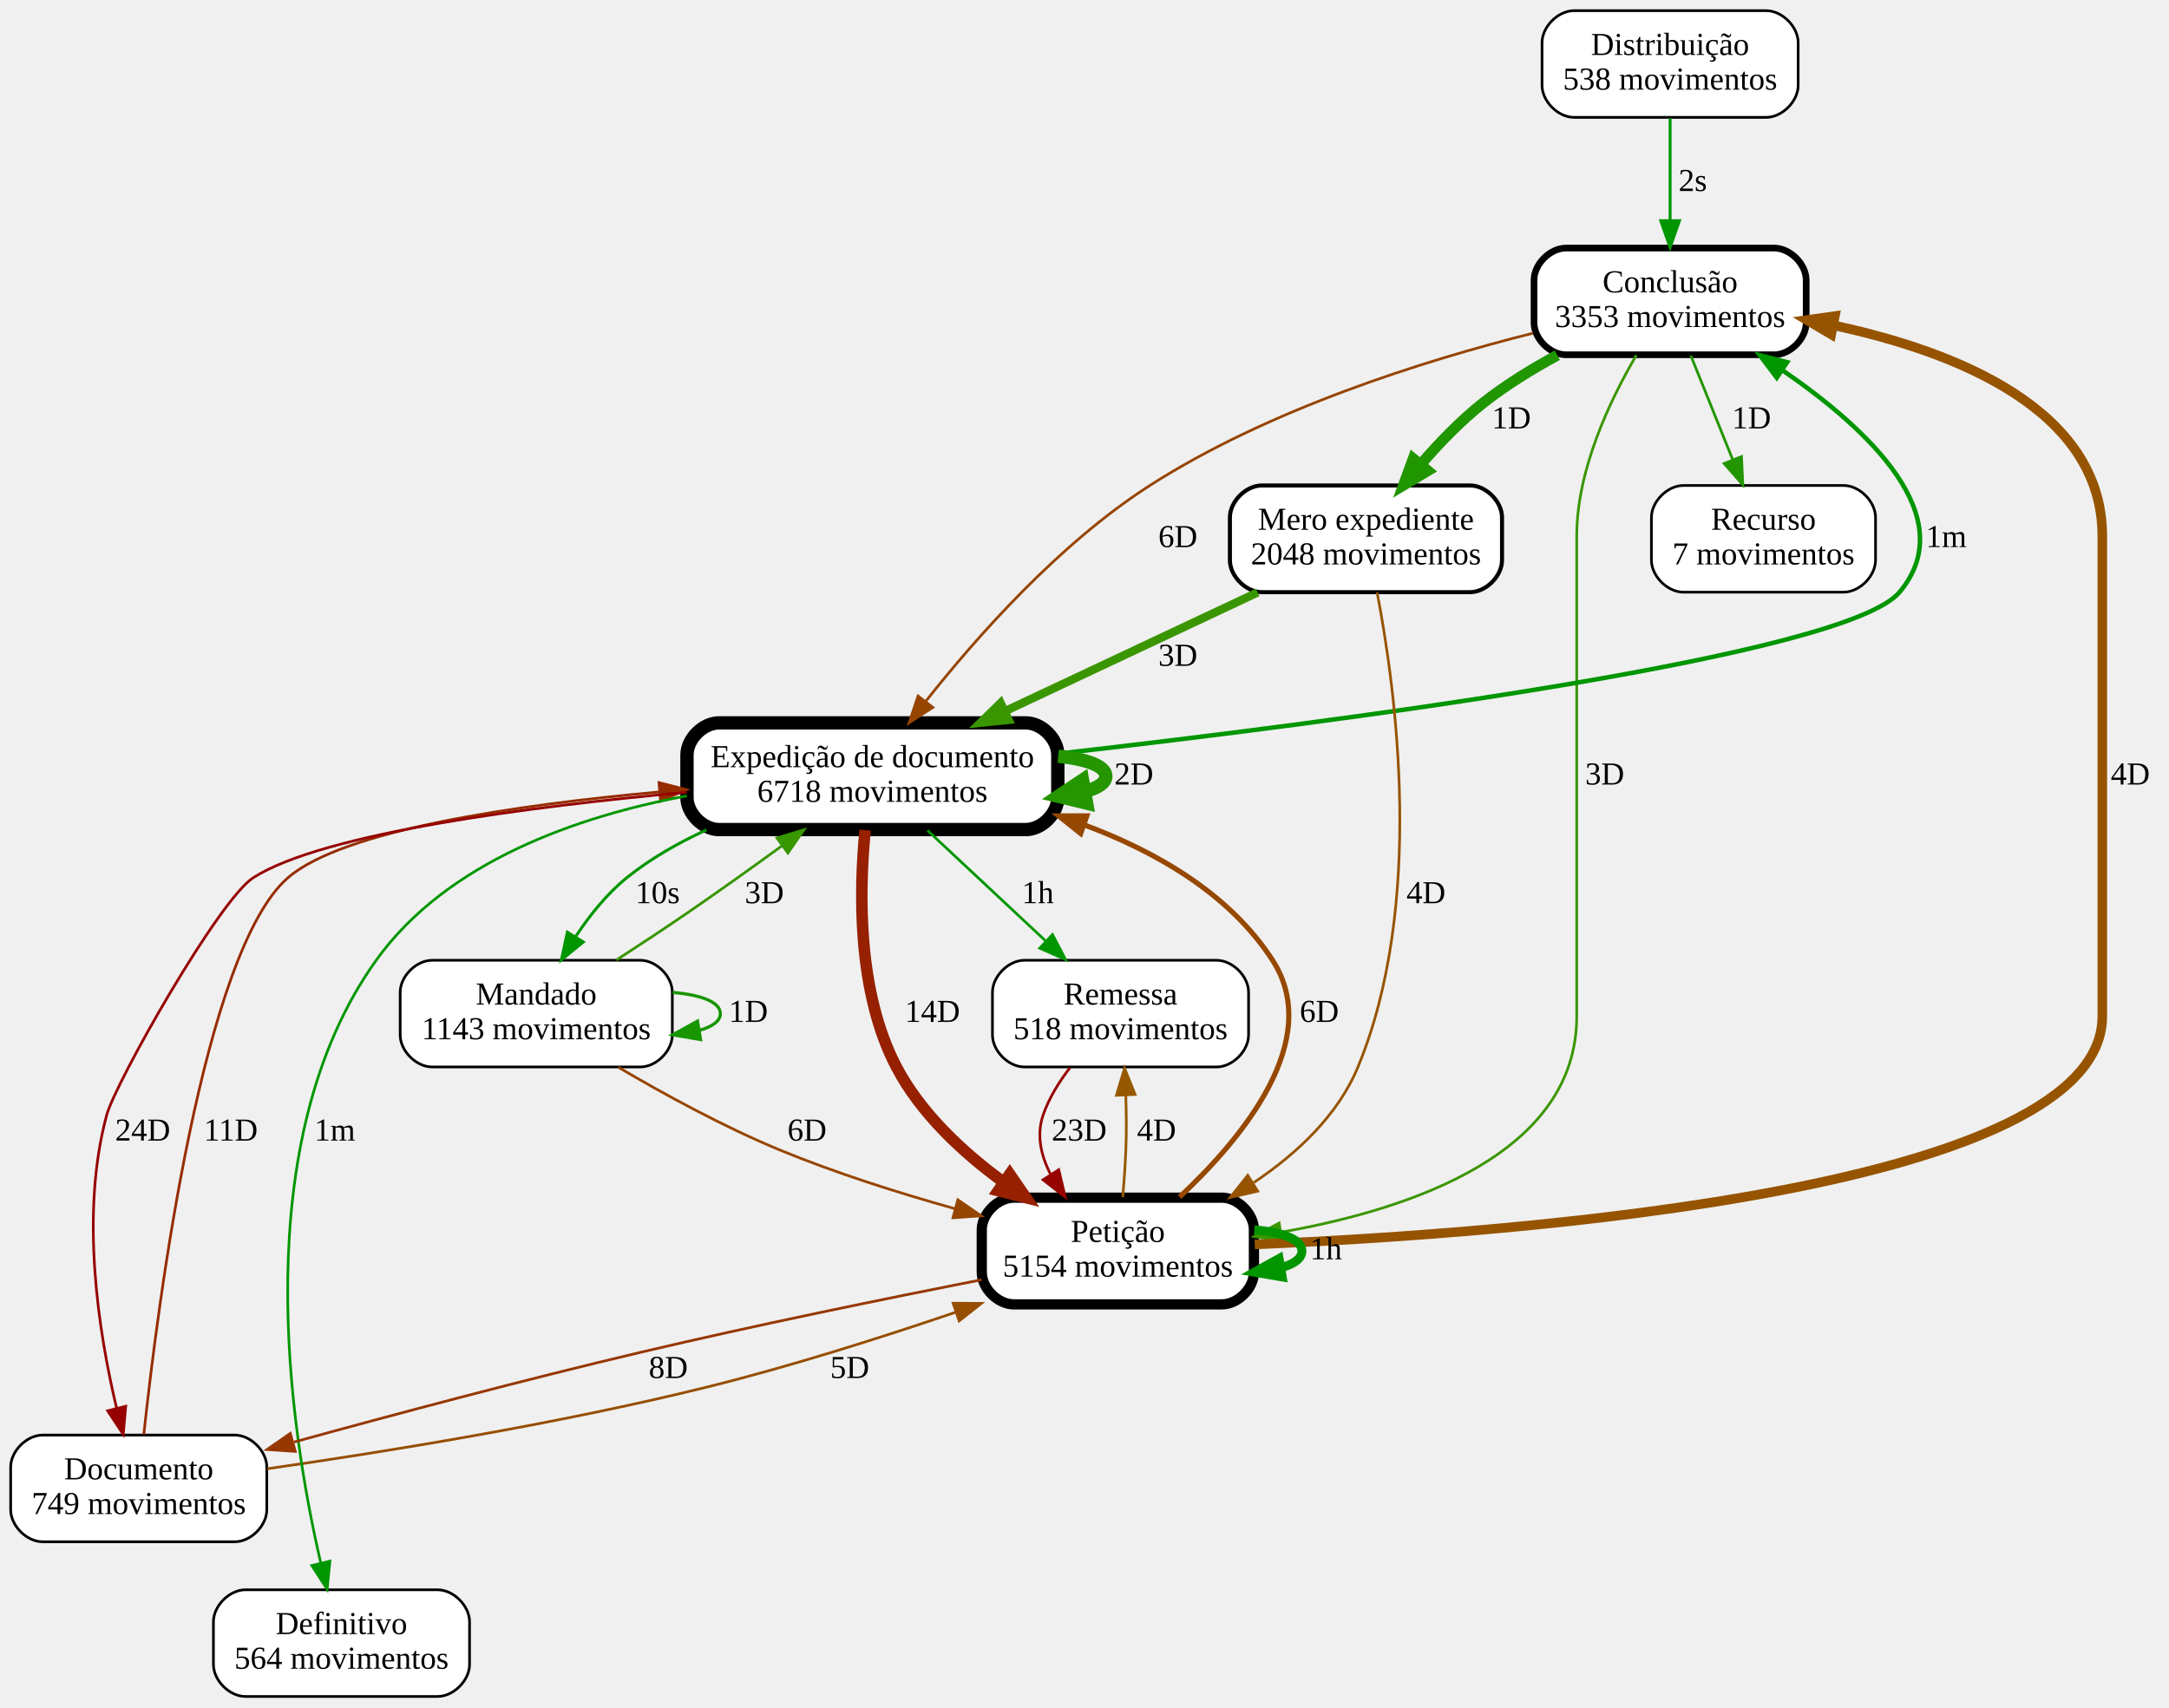
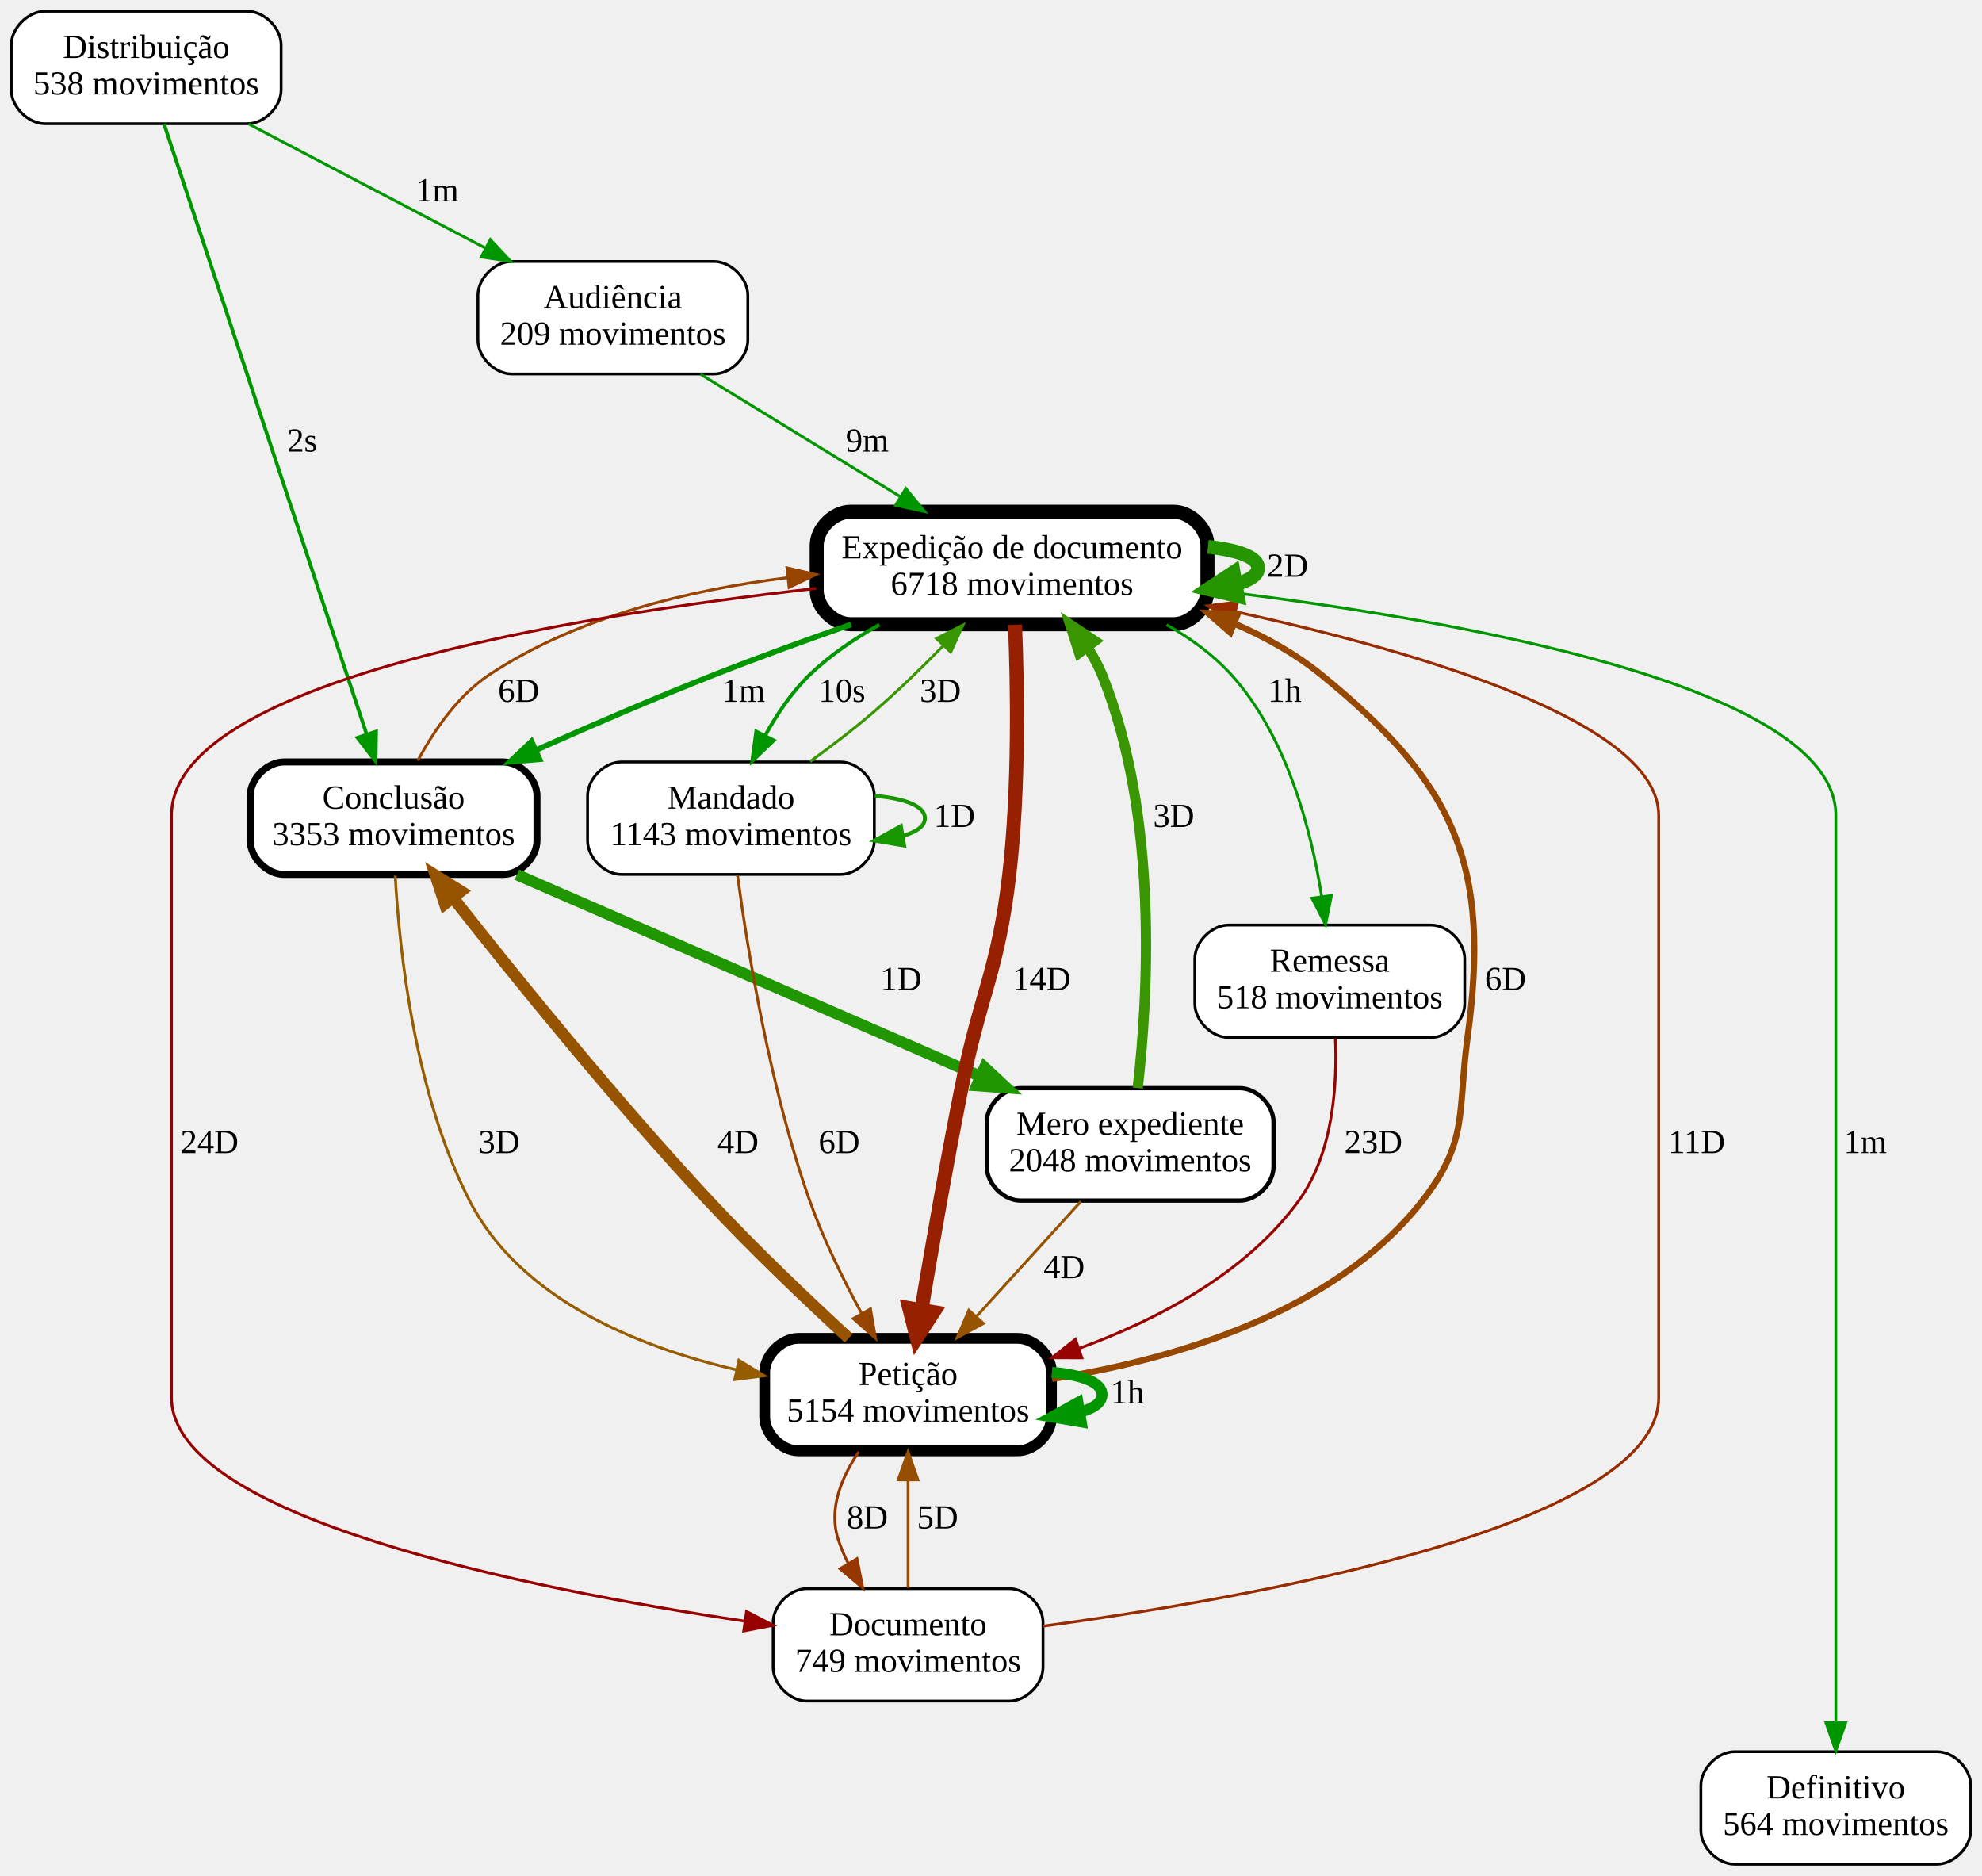
- <svg xmlns="http://www.w3.org/2000/svg" xmlns:xlink="http://www.w3.org/1999/xlink" width="813pt" height="640pt" viewBox="0.00 0.00 813.00 640.00">
-   <g id="graph0" class="graph" transform="scale(1 1) rotate(0) translate(4 636)">
+ <svg xmlns="http://www.w3.org/2000/svg" xmlns:xlink="http://www.w3.org/1999/xlink" width="705pt" height="667pt" viewBox="0.00 0.00 705.00 667.00">
+   <g id="graph0" class="graph" transform="scale(1 1) rotate(0) translate(4 663)">
    <g id="node1" class="node">
      <g id="a_node1">
        <a xlink:title="Distribuição">
-           <path fill="white" stroke="black" d="M658,-632C658,-632 586,-632 586,-632 580,-632 574,-626 574,-620 574,-620 574,-604 574,-604 574,-598 580,-592 586,-592 586,-592 658,-592 658,-592 664,-592 670,-598 670,-604 670,-604 670,-620 670,-620 670,-626 664,-632 658,-632" />
-           <text text-anchor="middle" x="622" y="-615.4" font-family="Times New Roman,serif" font-size="12.00"> Distribuição  </text>
-           <text text-anchor="middle" x="622" y="-602.4" font-family="Times New Roman,serif" font-size="12.00"> 538 movimentos </text>
+           <path fill="white" stroke="black" d="M84,-659C84,-659 12,-659 12,-659 6,-659 0,-653 0,-647 0,-647 0,-631 0,-631 0,-625 6,-619 12,-619 12,-619 84,-619 84,-619 90,-619 96,-625 96,-631 96,-631 96,-647 96,-647 96,-653 90,-659 84,-659" />
+           <text text-anchor="middle" x="48" y="-642.4" font-family="Times New Roman,serif" font-size="12.00"> Distribuição  </text>
+           <text text-anchor="middle" x="48" y="-629.4" font-family="Times New Roman,serif" font-size="12.00"> 538 movimentos </text>
        </a>
      </g>
    </g>
    <g id="node3" class="node">
      <g id="a_node3">
-         <a xlink:title="Conclusão">
-           <path fill="#ffffff" stroke="black" stroke-width="2.5" d="M661,-543C661,-543 583,-543 583,-543 577,-543 571,-537 571,-531 571,-531 571,-515 571,-515 571,-509 577,-503 583,-503 583,-503 661,-503 661,-503 667,-503 673,-509 673,-515 673,-515 673,-531 673,-531 673,-537 667,-543 661,-543" />
-           <text text-anchor="middle" x="622" y="-526.4" font-family="Times New Roman,serif" font-size="12.00"> Conclusão  </text>
-           <text text-anchor="middle" x="622" y="-513.4" font-family="Times New Roman,serif" font-size="12.00"> 3353 movimentos </text>
+         <a xlink:title="Audiência">
+           <path fill="#ffffff" stroke="black" d="M250,-570C250,-570 178,-570 178,-570 172,-570 166,-564 166,-558 166,-558 166,-542 166,-542 166,-536 172,-530 178,-530 178,-530 250,-530 250,-530 256,-530 262,-536 262,-542 262,-542 262,-558 262,-558 262,-564 256,-570 250,-570" />
+           <text text-anchor="middle" x="214" y="-553.4" font-family="Times New Roman,serif" font-size="12.00"> Audiência  </text>
+           <text text-anchor="middle" x="214" y="-540.4" font-family="Times New Roman,serif" font-size="12.00"> 209 movimentos </text>
        </a>
      </g>
    </g>
    <g id="edge5" class="edge">
      <g id="a_edge5">
+         <a xlink:title="Distribuição -&gt; Audiência">
+           <path fill="none" stroke="#009600" d="M84.43,-618.91C109.19,-605.93 142.12,-588.67 168.59,-574.8" />
+           <polygon fill="#009600" stroke="#009600" points="170.42,-577.79 177.66,-570.05 167.17,-571.59 170.42,-577.79" />
+         </a>
+       </g>
+       <g id="a_edge5-label">
+         <a xlink:title="Distribuição -&gt; Audiência">
+           <text text-anchor="middle" x="151.5" y="-591.4" font-family="Times New Roman,serif" font-size="12.00"> 1m </text>
+         </a>
+       </g>
+     </g>
+     <g id="node4" class="node">
+       <g id="a_node4">
+         <a xlink:title="Conclusão">
+           <path fill="#ffffff" stroke="black" stroke-width="2.5" d="M175,-392C175,-392 97,-392 97,-392 91,-392 85,-386 85,-380 85,-380 85,-364 85,-364 85,-358 91,-352 97,-352 97,-352 175,-352 175,-352 181,-352 187,-358 187,-364 187,-364 187,-380 187,-380 187,-386 181,-392 175,-392" />
+           <text text-anchor="middle" x="136" y="-375.4" font-family="Times New Roman,serif" font-size="12.00"> Conclusão  </text>
+           <text text-anchor="middle" x="136" y="-362.4" font-family="Times New Roman,serif" font-size="12.00"> 3353 movimentos </text>
+         </a>
+       </g>
+     </g>
+     <g id="edge6" class="edge">
+       <g id="a_edge6">
        <a xlink:title="Distribuição -&gt; Conclusão">
-           <path fill="none" stroke="#009600" stroke-width="1.1" d="M622,-591.69C622,-580.43 622,-565.99 622,-553.35" />
-           <polygon fill="#009600" stroke="#009600" stroke-width="1.1" points="625.5,-553.25 622,-543.25 618.5,-553.25 625.5,-553.25" />
-         </a>
-       </g>
-       <g id="a_edge5-label">
+           <path fill="none" stroke="#009600" stroke-width="1.28" d="M54.33,-618.94C69.55,-573.12 108.26,-456.54 126.38,-401.98" />
+           <polygon fill="#009600" stroke="#009600" stroke-width="1.28" points="129.78,-402.84 129.61,-392.24 123.14,-400.63 129.78,-402.84" />
+         </a>
+       </g>
+       <g id="a_edge6-label">
        <a xlink:title="Distribuição -&gt; Conclusão">
-           <text text-anchor="middle" x="630.5" y="-564.4" font-family="Times New Roman,serif" font-size="12.00"> 2s </text>
+           <text text-anchor="middle" x="103.5" y="-502.4" font-family="Times New Roman,serif" font-size="12.00"> 2s </text>
        </a>
      </g>
    </g>
    <g id="node2" class="node">
      <g id="a_node2">
        <a xlink:title="Definitivo">
-           <path fill="white" stroke="black" d="M160,-40C160,-40 88,-40 88,-40 82,-40 76,-34 76,-28 76,-28 76,-12 76,-12 76,-6 82,0 88,0 88,0 160,0 160,0 166,0 172,-6 172,-12 172,-12 172,-28 172,-28 172,-34 166,-40 160,-40" />
-           <text text-anchor="middle" x="124" y="-23.4" font-family="Times New Roman,serif" font-size="12.00"> Definitivo  </text>
-           <text text-anchor="middle" x="124" y="-10.4" font-family="Times New Roman,serif" font-size="12.00"> 564 movimentos </text>
+           <path fill="white" stroke="black" d="M685,-40C685,-40 613,-40 613,-40 607,-40 601,-34 601,-28 601,-28 601,-12 601,-12 601,-6 607,0 613,0 613,0 685,0 685,0 691,0 697,-6 697,-12 697,-12 697,-28 697,-28 697,-34 691,-40 685,-40" />
+           <text text-anchor="middle" x="649" y="-23.4" font-family="Times New Roman,serif" font-size="12.00"> Definitivo  </text>
+           <text text-anchor="middle" x="649" y="-10.4" font-family="Times New Roman,serif" font-size="12.00"> 564 movimentos </text>
+         </a>
+       </g>
+     </g>
+     <g id="node6" class="node">
+       <g id="a_node6">
+         <a xlink:title="Expedição de documento">
+           <path fill="#ffffff" stroke="black" stroke-width="5" d="M413.5,-481C413.5,-481 298.5,-481 298.5,-481 292.5,-481 286.5,-475 286.5,-469 286.5,-469 286.5,-453 286.5,-453 286.5,-447 292.5,-441 298.5,-441 298.5,-441 413.5,-441 413.5,-441 419.5,-441 425.5,-447 425.5,-453 425.5,-453 425.5,-469 425.5,-469 425.5,-475 419.5,-481 413.5,-481" />
+           <text text-anchor="middle" x="356" y="-464.4" font-family="Times New Roman,serif" font-size="12.00"> Expedição de documento  </text>
+           <text text-anchor="middle" x="356" y="-451.4" font-family="Times New Roman,serif" font-size="12.00"> 6718 movimentos </text>
+         </a>
+       </g>
+     </g>
+     <g id="edge1" class="edge">
+       <g id="a_edge1">
+         <a xlink:title="Audiência -&gt; Expedição de documento">
+           <path fill="none" stroke="#009600" d="M245.16,-529.91C266.06,-517.1 293.78,-500.12 316.26,-486.35" />
+           <polygon fill="#009600" stroke="#009600" points="318.21,-489.26 324.91,-481.05 314.55,-483.29 318.21,-489.26" />
+         </a>
+       </g>
+       <g id="a_edge1-label">
+         <a xlink:title="Audiência -&gt; Expedição de documento">
+           <text text-anchor="middle" x="304.5" y="-502.4" font-family="Times New Roman,serif" font-size="12.00"> 9m </text>
+         </a>
+       </g>
+     </g>
+     <g id="edge2" class="edge">
+       <g id="a_edge2">
+         <a xlink:title="Conclusão -&gt; Expedição de documento">
+           <path fill="none" stroke="#964400" d="M144.6,-392.44C150.3,-403.08 158.8,-415.58 170,-423 201.1,-443.6 241.12,-453.21 276.05,-457.53" />
+           <polygon fill="#964400" stroke="#964400" points="275.91,-461.04 286.24,-458.66 276.68,-454.08 275.91,-461.04" />
+         </a>
+       </g>
+       <g id="a_edge2-label">
+         <a xlink:title="Conclusão -&gt; Expedição de documento">
+           <text text-anchor="middle" x="180.5" y="-413.4" font-family="Times New Roman,serif" font-size="12.00"> 6D </text>
+         </a>
+       </g>
+     </g>
+     <g id="node8" class="node">
+       <g id="a_node8">
+         <a xlink:title="Mero expediente">
+           <path fill="#ffffff" stroke="black" stroke-width="1.52" d="M437,-276C437,-276 359,-276 359,-276 353,-276 347,-270 347,-264 347,-264 347,-248 347,-248 347,-242 353,-236 359,-236 359,-236 437,-236 437,-236 443,-236 449,-242 449,-248 449,-248 449,-264 449,-264 449,-270 443,-276 437,-276" />
+           <text text-anchor="middle" x="398" y="-259.4" font-family="Times New Roman,serif" font-size="12.00"> Mero expediente  </text>
+           <text text-anchor="middle" x="398" y="-246.4" font-family="Times New Roman,serif" font-size="12.00"> 2048 movimentos </text>
+         </a>
+       </g>
+     </g>
+     <g id="edge3" class="edge">
+       <g id="a_edge3">
+         <a xlink:title="Conclusão -&gt; Mero expediente">
+           <path fill="none" stroke="#209600" stroke-width="4.02" d="M179.85,-351.92C225.19,-332.19 296.03,-301.37 344.6,-280.24" />
+           <polygon fill="#209600" stroke="#209600" stroke-width="4.02" points="346.24,-283.36 354,-276.14 343.43,-276.91 346.24,-283.36" />
+         </a>
+       </g>
+       <g id="a_edge3-label">
+         <a xlink:title="Conclusão -&gt; Mero expediente">
+           <text text-anchor="middle" x="316.5" y="-310.9" font-family="Times New Roman,serif" font-size="12.00"> 1D </text>
+         </a>
+       </g>
+     </g>
+     <g id="node9" class="node">
+       <g id="a_node9">
+         <a xlink:title="Petição">
+           <path fill="#ffffff" stroke="black" stroke-width="3.84" d="M358,-187C358,-187 280,-187 280,-187 274,-187 268,-181 268,-175 268,-175 268,-159 268,-159 268,-153 274,-147 280,-147 280,-147 358,-147 358,-147 364,-147 370,-153 370,-159 370,-159 370,-175 370,-175 370,-181 364,-187 358,-187" />
+           <text text-anchor="middle" x="319" y="-170.4" font-family="Times New Roman,serif" font-size="12.00"> Petição  </text>
+           <text text-anchor="middle" x="319" y="-157.4" font-family="Times New Roman,serif" font-size="12.00"> 5154 movimentos </text>
+         </a>
+       </g>
+     </g>
+     <g id="edge4" class="edge">
+       <g id="a_edge4">
+         <a xlink:title="Conclusão -&gt; Petição">
+           <path fill="none" stroke="#965c00" d="M136.58,-351.58C138.1,-324.33 143.55,-273.84 163,-236 180.96,-201.05 222.36,-184.06 258,-175.81" />
+           <polygon fill="#965c00" stroke="#965c00" points="258.83,-179.21 267.88,-173.7 257.37,-172.36 258.83,-179.21" />
+         </a>
+       </g>
+       <g id="a_edge4-label">
+         <a xlink:title="Conclusão -&gt; Petição">
+           <text text-anchor="middle" x="173.5" y="-252.9" font-family="Times New Roman,serif" font-size="12.00"> 3D </text>
        </a>
      </g>
    </g>
    <g id="node5" class="node">
      <g id="a_node5">
-         <a xlink:title="Expedição de documento">
-           <path fill="#ffffff" stroke="black" stroke-width="5" d="M380.5,-365C380.5,-365 265.5,-365 265.5,-365 259.5,-365 253.5,-359 253.5,-353 253.5,-353 253.5,-337 253.5,-337 253.5,-331 259.5,-325 265.5,-325 265.5,-325 380.5,-325 380.5,-325 386.5,-325 392.5,-331 392.5,-337 392.5,-337 392.5,-353 392.5,-353 392.5,-359 386.5,-365 380.5,-365" />
-           <text text-anchor="middle" x="323" y="-348.4" font-family="Times New Roman,serif" font-size="12.00"> Expedição de documento  </text>
-           <text text-anchor="middle" x="323" y="-335.4" font-family="Times New Roman,serif" font-size="12.00"> 6718 movimentos </text>
-         </a>
-       </g>
-     </g>
-     <g id="edge1" class="edge">
-       <g id="a_edge1">
-         <a xlink:title="Conclusão -&gt; Expedição de documento">
-           <path fill="none" stroke="#964400" d="M570.6,-511.09C529.48,-500.76 471.53,-482.53 427,-454 393.08,-432.27 362.17,-397.34 343.02,-373.12" />
-           <polygon fill="#964400" stroke="#964400" points="345.65,-370.79 336.75,-365.03 340.11,-375.08 345.65,-370.79" />
-         </a>
-       </g>
-       <g id="a_edge1-label">
-         <a xlink:title="Conclusão -&gt; Expedição de documento">
-           <text text-anchor="middle" x="437.5" y="-430.9" font-family="Times New Roman,serif" font-size="12.00"> 6D </text>
+         <a xlink:title="Documento">
+           <path fill="#ffffff" stroke="black" d="M355,-98C355,-98 283,-98 283,-98 277,-98 271,-92 271,-86 271,-86 271,-70 271,-70 271,-64 277,-58 283,-58 283,-58 355,-58 355,-58 361,-58 367,-64 367,-70 367,-70 367,-86 367,-86 367,-92 361,-98 355,-98" />
+           <text text-anchor="middle" x="319" y="-81.4" font-family="Times New Roman,serif" font-size="12.00"> Documento  </text>
+           <text text-anchor="middle" x="319" y="-68.4" font-family="Times New Roman,serif" font-size="12.00"> 749 movimentos </text>
+         </a>
+       </g>
+     </g>
+     <g id="edge7" class="edge">
+       <g id="a_edge7">
+         <a xlink:title="Documento -&gt; Expedição de documento">
+           <path fill="none" stroke="#962c00" d="M367.04,-84.66C443.91,-95.07 586,-120.48 586,-166 586,-373 586,-373 586,-373 586,-405.99 502.16,-430.86 435.71,-445.39" />
+           <polygon fill="#962c00" stroke="#962c00" points="434.68,-442.03 425.63,-447.54 436.14,-448.87 434.68,-442.03" />
+         </a>
+       </g>
+       <g id="a_edge7-label">
+         <a xlink:title="Documento -&gt; Expedição de documento">
+           <text text-anchor="middle" x="599.5" y="-252.9" font-family="Times New Roman,serif" font-size="12.00"> 11D </text>
+         </a>
+       </g>
+     </g>
+     <g id="edge8" class="edge">
+       <g id="a_edge8">
+         <a xlink:title="Documento -&gt; Petição">
+           <path fill="none" stroke="#964e00" d="M319,-98.25C319,-109.51 319,-123.94 319,-136.59" />
+           <polygon fill="#964e00" stroke="#964e00" points="315.5,-136.69 319,-146.69 322.5,-136.69 315.5,-136.69" />
+         </a>
+       </g>
+       <g id="a_edge8-label">
+         <a xlink:title="Documento -&gt; Petição">
+           <text text-anchor="middle" x="329.5" y="-119.4" font-family="Times New Roman,serif" font-size="12.00"> 5D </text>
+         </a>
+       </g>
+     </g>
+     <g id="edge10" class="edge">
+       <g id="a_edge10">
+         <a xlink:title="Expedição de documento -&gt; Definitivo">
+           <path fill="none" stroke="#009600" d="M425.81,-453.28C512.47,-442.97 649,-419.36 649,-373 649,-373 649,-373 649,-121.5 649,-97.54 649,-70.37 649,-50.32" />
+           <polygon fill="#009600" stroke="#009600" points="652.5,-50.27 649,-40.27 645.5,-50.27 652.5,-50.27" />
+         </a>
+       </g>
+       <g id="a_edge10-label">
+         <a xlink:title="Expedição de documento -&gt; Definitivo">
+           <text text-anchor="middle" x="659.5" y="-252.9" font-family="Times New Roman,serif" font-size="12.00"> 1m </text>
+         </a>
+       </g>
+     </g>
+     <g id="edge9" class="edge">
+       <g id="a_edge9">
+         <a xlink:title="Expedição de documento -&gt; Conclusão">
+           <path fill="none" stroke="#009600" stroke-width="1.97" d="M298.76,-440.93C282.88,-435.39 265.69,-429.17 250,-423 229.09,-414.78 206.35,-404.99 186.73,-396.26" />
+           <polygon fill="#009600" stroke="#009600" stroke-width="1.97" points="187.92,-392.96 177.37,-392.07 185.07,-399.35 187.92,-392.96" />
+         </a>
+       </g>
+       <g id="a_edge9-label">
+         <a xlink:title="Expedição de documento -&gt; Conclusão">
+           <text text-anchor="middle" x="260.5" y="-413.4" font-family="Times New Roman,serif" font-size="12.00"> 1m </text>
+         </a>
+       </g>
+     </g>
+     <g id="edge11" class="edge">
+       <g id="a_edge11">
+         <a xlink:title="Expedição de documento -&gt; Documento">
+           <path fill="none" stroke="#960000" d="M286.28,-453.72C197.92,-443.79 57,-420.51 57,-373 57,-373 57,-373 57,-166 57,-123.34 183.68,-97.94 260.86,-86.43" />
+           <polygon fill="#960000" stroke="#960000" points="261.55,-89.86 270.95,-84.96 260.55,-82.94 261.55,-89.86" />
+         </a>
+       </g>
+       <g id="a_edge11-label">
+         <a xlink:title="Expedição de documento -&gt; Documento">
+           <text text-anchor="middle" x="70.5" y="-252.9" font-family="Times New Roman,serif" font-size="12.00"> 24D </text>
+         </a>
+       </g>
+     </g>
+     <g id="edge12" class="edge">
+       <g id="a_edge12">
+         <a xlink:title="Expedição de documento -&gt; Expedição de documento">
+           <path fill="none" stroke="#259600" stroke-width="4.93" d="M425.67,-468.52C436.29,-467.37 443.5,-464.87 443.5,-461 443.5,-458.52 440.54,-456.6 435.62,-455.24" />
+           <polygon fill="#259600" stroke="#259600" stroke-width="4.93" points="436.27,-450.98 425.67,-453.48 434.77,-459.47 436.27,-450.98" />
+         </a>
+       </g>
+       <g id="a_edge12-label">
+         <a xlink:title="Expedição de documento -&gt; Expedição de documento">
+           <text text-anchor="middle" x="454" y="-457.9" font-family="Times New Roman,serif" font-size="12.00"> 2D </text>
        </a>
      </g>
    </g>
    <g id="node7" class="node">
      <g id="a_node7">
-         <a xlink:title="Mero expediente">
-           <path fill="#ffffff" stroke="black" stroke-width="1.52" d="M547,-454C547,-454 469,-454 469,-454 463,-454 457,-448 457,-442 457,-442 457,-426 457,-426 457,-420 463,-414 469,-414 469,-414 547,-414 547,-414 553,-414 559,-420 559,-426 559,-426 559,-442 559,-442 559,-448 553,-454 547,-454" />
-           <text text-anchor="middle" x="508" y="-437.4" font-family="Times New Roman,serif" font-size="12.00"> Mero expediente  </text>
-           <text text-anchor="middle" x="508" y="-424.4" font-family="Times New Roman,serif" font-size="12.00"> 2048 movimentos </text>
-         </a>
-       </g>
-     </g>
-     <g id="edge2" class="edge">
-       <g id="a_edge2">
-         <a xlink:title="Conclusão -&gt; Mero expediente">
-           <path fill="none" stroke="#209600" stroke-width="4.05" d="M579.75,-502.84C570.21,-497.67 560.42,-491.64 552,-485 543.56,-478.34 535.44,-469.92 528.53,-461.9" />
-           <polygon fill="#209600" stroke="#209600" stroke-width="4.05" points="531.16,-459.52 522.05,-454.09 525.7,-464.05 531.16,-459.52" />
-         </a>
-       </g>
-       <g id="a_edge2-label">
-         <a xlink:title="Conclusão -&gt; Mero expediente">
-           <text text-anchor="middle" x="562.5" y="-475.4" font-family="Times New Roman,serif" font-size="12.00"> 1D </text>
-         </a>
-       </g>
-     </g>
-     <g id="node8" class="node">
-       <g id="a_node8">
-         <a xlink:title="Petição">
-           <path fill="#ffffff" stroke="black" stroke-width="3.84" d="M454,-187C454,-187 376,-187 376,-187 370,-187 364,-181 364,-175 364,-175 364,-159 364,-159 364,-153 370,-147 376,-147 376,-147 454,-147 454,-147 460,-147 466,-153 466,-159 466,-159 466,-175 466,-175 466,-181 460,-187 454,-187" />
-           <text text-anchor="middle" x="415" y="-170.4" font-family="Times New Roman,serif" font-size="12.00"> Petição  </text>
-           <text text-anchor="middle" x="415" y="-157.4" font-family="Times New Roman,serif" font-size="12.00"> 5154 movimentos </text>
-         </a>
-       </g>
-     </g>
-     <g id="edge3" class="edge">
-       <g id="a_edge3">
-         <a xlink:title="Conclusão -&gt; Petição">
-           <path fill="none" stroke="#3a9600" d="M609.36,-502.84C599.34,-485.78 587,-459.75 587,-435 587,-435 587,-435 587,-255 587,-203.81 525.59,-182.74 476.16,-174.06" />
-           <polygon fill="#3a9600" stroke="#3a9600" points="476.57,-170.58 466.14,-172.44 475.45,-177.49 476.57,-170.58" />
-         </a>
-       </g>
-       <g id="a_edge3-label">
-         <a xlink:title="Conclusão -&gt; Petição">
-           <text text-anchor="middle" x="597.5" y="-341.9" font-family="Times New Roman,serif" font-size="12.00"> 3D </text>
-         </a>
-       </g>
-     </g>
-     <g id="node9" class="node">
-       <g id="a_node9">
-         <a xlink:title="Recurso">
-           <path fill="#ffffff" stroke="black" d="M687,-454C687,-454 627,-454 627,-454 621,-454 615,-448 615,-442 615,-442 615,-426 615,-426 615,-420 621,-414 627,-414 627,-414 687,-414 687,-414 693,-414 699,-420 699,-426 699,-426 699,-442 699,-442 699,-448 693,-454 687,-454" />
-           <text text-anchor="middle" x="657" y="-437.4" font-family="Times New Roman,serif" font-size="12.00"> Recurso  </text>
-           <text text-anchor="middle" x="657" y="-424.4" font-family="Times New Roman,serif" font-size="12.00"> 7 movimentos </text>
-         </a>
-       </g>
-     </g>
-     <g id="edge4" class="edge">
-       <g id="a_edge4">
-         <a xlink:title="Conclusão -&gt; Recurso">
-           <path fill="none" stroke="#219600" d="M629.77,-502.69C634.39,-491.2 640.34,-476.41 645.5,-463.59" />
-           <polygon fill="#219600" stroke="#219600" points="648.77,-464.84 649.25,-454.25 642.27,-462.23 648.77,-464.84" />
-         </a>
-       </g>
-       <g id="a_edge4-label">
-         <a xlink:title="Conclusão -&gt; Recurso">
-           <text text-anchor="middle" x="652.5" y="-475.4" font-family="Times New Roman,serif" font-size="12.00"> 1D </text>
-         </a>
-       </g>
-     </g>
-     <g id="node4" class="node">
-       <g id="a_node4">
-         <a xlink:title="Documento">
-           <path fill="#ffffff" stroke="black" d="M84,-98C84,-98 12,-98 12,-98 6,-98 0,-92 0,-86 0,-86 0,-70 0,-70 0,-64 6,-58 12,-58 12,-58 84,-58 84,-58 90,-58 96,-64 96,-70 96,-70 96,-86 96,-86 96,-92 90,-98 84,-98" />
-           <text text-anchor="middle" x="48" y="-81.4" font-family="Times New Roman,serif" font-size="12.00"> Documento  </text>
-           <text text-anchor="middle" x="48" y="-68.4" font-family="Times New Roman,serif" font-size="12.00"> 749 movimentos </text>
-         </a>
-       </g>
-     </g>
-     <g id="edge6" class="edge">
-       <g id="a_edge6">
-         <a xlink:title="Documento -&gt; Expedição de documento">
-           <path fill="none" stroke="#962c00" d="M49.9,-98.19C55.24,-148.02 72.13,-279.52 104,-307 124.64,-324.8 189.29,-334.23 243.03,-339.1" />
-           <polygon fill="#962c00" stroke="#962c00" points="243.01,-342.61 253.27,-339.98 243.61,-335.63 243.01,-342.61" />
-         </a>
-       </g>
-       <g id="a_edge6-label">
-         <a xlink:title="Documento -&gt; Expedição de documento">
-           <text text-anchor="middle" x="82.5" y="-208.4" font-family="Times New Roman,serif" font-size="12.00"> 11D </text>
-         </a>
-       </g>
-     </g>
-     <g id="edge7" class="edge">
-       <g id="a_edge7">
-         <a xlink:title="Documento -&gt; Petição">
-           <path fill="none" stroke="#964e00" d="M96.2,-85.38C139.64,-91.6 205.08,-102.14 261,-116 292.12,-123.71 326.08,-134.48 354.17,-144.04" />
-           <polygon fill="#964e00" stroke="#964e00" points="353.25,-147.43 363.84,-147.37 355.52,-140.81 353.25,-147.43" />
-         </a>
-       </g>
-       <g id="a_edge7-label">
-         <a xlink:title="Documento -&gt; Petição">
-           <text text-anchor="middle" x="314.5" y="-119.4" font-family="Times New Roman,serif" font-size="12.00"> 5D </text>
-         </a>
-       </g>
-     </g>
-     <g id="edge9" class="edge">
-       <g id="a_edge9">
-         <a xlink:title="Expedição de documento -&gt; Definitivo">
-           <path fill="none" stroke="#009600" d="M253.43,-337.65C212.43,-329.95 163.53,-313.03 137,-276 88.19,-207.88 104.38,-101.3 116.19,-50.22" />
-           <polygon fill="#009600" stroke="#009600" points="119.66,-50.74 118.62,-40.2 112.86,-49.09 119.66,-50.74" />
-         </a>
-       </g>
-       <g id="a_edge9-label">
-         <a xlink:title="Expedição de documento -&gt; Definitivo">
-           <text text-anchor="middle" x="121.5" y="-208.4" font-family="Times New Roman,serif" font-size="12.00"> 1m </text>
-         </a>
-       </g>
-     </g>
-     <g id="edge8" class="edge">
-       <g id="a_edge8">
-         <a xlink:title="Expedição de documento -&gt; Conclusão">
-           <path fill="none" stroke="#009600" stroke-width="1.69" d="M392.9,-353.48C498.34,-365.48 687.96,-390.11 708,-414 731.54,-442.07 696.32,-475.12 664.11,-497.19" />
-           <polygon fill="#009600" stroke="#009600" stroke-width="1.69" points="661.99,-494.4 655.59,-502.84 665.86,-500.23 661.99,-494.4" />
-         </a>
-       </g>
-       <g id="a_edge8-label">
-         <a xlink:title="Expedição de documento -&gt; Conclusão">
-           <text text-anchor="middle" x="725.5" y="-430.9" font-family="Times New Roman,serif" font-size="12.00"> 1m </text>
-         </a>
-       </g>
-     </g>
-     <g id="edge10" class="edge">
-       <g id="a_edge10">
-         <a xlink:title="Expedição de documento -&gt; Documento">
-           <path fill="none" stroke="#960000" d="M253.34,-338.99C195.05,-333.7 117.32,-323.75 91,-307 78.01,-298.73 39.28,-230.1 36,-218 25.94,-180.94 32.94,-136.48 39.73,-107.99" />
-           <polygon fill="#960000" stroke="#960000" points="43.13,-108.81 42.19,-98.26 36.35,-107.1 43.13,-108.81" />
-         </a>
-       </g>
-       <g id="a_edge10-label">
-         <a xlink:title="Expedição de documento -&gt; Documento">
-           <text text-anchor="middle" x="49.5" y="-208.4" font-family="Times New Roman,serif" font-size="12.00"> 24D </text>
-         </a>
-       </g>
-     </g>
-     <g id="edge11" class="edge">
-       <g id="a_edge11">
-         <a xlink:title="Expedição de documento -&gt; Expedição de documento">
-           <path fill="none" stroke="#259600" stroke-width="5" d="M392.67,-352.52C403.29,-351.37 410.5,-348.87 410.5,-345 410.5,-342.52 407.54,-340.6 402.62,-339.24" />
-           <polygon fill="#259600" stroke="#259600" stroke-width="5" points="403.28,-334.92 392.67,-337.48 401.76,-343.53 403.28,-334.92" />
-         </a>
-       </g>
-       <g id="a_edge11-label">
-         <a xlink:title="Expedição de documento -&gt; Expedição de documento">
-           <text text-anchor="middle" x="421" y="-341.9" font-family="Times New Roman,serif" font-size="12.00"> 2D </text>
-         </a>
-       </g>
-     </g>
-     <g id="node6" class="node">
-       <g id="a_node6">
        <a xlink:title="Mandado">
-           <path fill="#ffffff" stroke="black" d="M236,-276C236,-276 158,-276 158,-276 152,-276 146,-270 146,-264 146,-264 146,-248 146,-248 146,-242 152,-236 158,-236 158,-236 236,-236 236,-236 242,-236 248,-242 248,-248 248,-248 248,-264 248,-264 248,-270 242,-276 236,-276" />
-           <text text-anchor="middle" x="197" y="-259.4" font-family="Times New Roman,serif" font-size="12.00"> Mandado  </text>
-           <text text-anchor="middle" x="197" y="-246.4" font-family="Times New Roman,serif" font-size="12.00"> 1143 movimentos </text>
-         </a>
-       </g>
-     </g>
-     <g id="edge12" class="edge">
-       <g id="a_edge12">
-         <a xlink:title="Expedição de documento -&gt; Mandado">
-           <path fill="none" stroke="#009600" stroke-width="1.1" d="M260.82,-324.89C250.25,-320.04 239.85,-314.13 231,-307 223.52,-300.97 217.04,-292.86 211.8,-284.93" />
-           <polygon fill="#009600" stroke="#009600" stroke-width="1.1" points="214.64,-282.86 206.43,-276.17 208.67,-286.52 214.64,-282.86" />
-         </a>
-       </g>
-       <g id="a_edge12-label">
-         <a xlink:title="Expedição de documento -&gt; Mandado">
-           <text text-anchor="middle" x="242.5" y="-297.4" font-family="Times New Roman,serif" font-size="12.00"> 10s </text>
+           <path fill="#ffffff" stroke="black" d="M295,-392C295,-392 217,-392 217,-392 211,-392 205,-386 205,-380 205,-380 205,-364 205,-364 205,-358 211,-352 217,-352 217,-352 295,-352 295,-352 301,-352 307,-358 307,-364 307,-364 307,-380 307,-380 307,-386 301,-392 295,-392" />
+           <text text-anchor="middle" x="256" y="-375.4" font-family="Times New Roman,serif" font-size="12.00"> Mandado  </text>
+           <text text-anchor="middle" x="256" y="-362.4" font-family="Times New Roman,serif" font-size="12.00"> 1143 movimentos </text>
        </a>
      </g>
    </g>
    <g id="edge13" class="edge">
      <g id="a_edge13">
+         <a xlink:title="Expedição de documento -&gt; Mandado">
+           <path fill="none" stroke="#009600" stroke-width="1.29" d="M308.79,-440.81C299.92,-435.86 291.18,-429.93 284,-423 277.69,-416.91 272.4,-409.09 268.19,-401.44" />
+           <polygon fill="#009600" stroke="#009600" stroke-width="1.29" points="271.22,-399.68 263.57,-392.34 264.97,-402.84 271.22,-399.68" />
+         </a>
+       </g>
+       <g id="a_edge13-label">
+         <a xlink:title="Expedição de documento -&gt; Mandado">
+           <text text-anchor="middle" x="295.5" y="-413.4" font-family="Times New Roman,serif" font-size="12.00"> 10s </text>
+         </a>
+       </g>
+     </g>
+     <g id="edge14" class="edge">
+       <g id="a_edge14">
        <a xlink:title="Expedição de documento -&gt; Petição">
-           <path fill="none" stroke="#962000" stroke-width="4.31" d="M320.29,-324.81C318.03,-302.2 317.21,-264.15 332,-236 341.14,-218.61 356.83,-204 372.13,-192.84" />
-           <polygon fill="#962000" stroke="#962000" stroke-width="4.31" points="374.48,-195.8 380.55,-187 370.19,-189.61 374.48,-195.8" />
-         </a>
-       </g>
-       <g id="a_edge13-label">
+           <path fill="none" stroke="#962000" stroke-width="5" d="M357.04,-440.81C357.92,-419.15 358.56,-382.92 355,-352 351.04,-317.61 344.78,-309.94 338,-276 332.68,-249.37 327.39,-218.88 323.75,-197.1" />
+           <polygon fill="#962000" stroke="#962000" stroke-width="5" points="328.05,-196.32 322.1,-187.17 319.42,-197.75 328.05,-196.32" />
+         </a>
+       </g>
+       <g id="a_edge14-label">
        <a xlink:title="Expedição de documento -&gt; Petição">
-           <text text-anchor="middle" x="345.5" y="-252.9" font-family="Times New Roman,serif" font-size="12.00"> 14D </text>
+           <text text-anchor="middle" x="366.5" y="-310.9" font-family="Times New Roman,serif" font-size="12.00"> 14D </text>
        </a>
      </g>
    </g>
    <g id="node10" class="node">
      <g id="a_node10">
        <a xlink:title="Remessa">
-           <path fill="#ffffff" stroke="black" d="M452,-276C452,-276 380,-276 380,-276 374,-276 368,-270 368,-264 368,-264 368,-248 368,-248 368,-242 374,-236 380,-236 380,-236 452,-236 452,-236 458,-236 464,-242 464,-248 464,-248 464,-264 464,-264 464,-270 458,-276 452,-276" />
-           <text text-anchor="middle" x="416" y="-259.4" font-family="Times New Roman,serif" font-size="12.00"> Remessa  </text>
-           <text text-anchor="middle" x="416" y="-246.4" font-family="Times New Roman,serif" font-size="12.00"> 518 movimentos </text>
-         </a>
-       </g>
-     </g>
-     <g id="edge14" class="edge">
-       <g id="a_edge14">
-         <a xlink:title="Expedição de documento -&gt; Remessa">
-           <path fill="none" stroke="#019600" d="M343.64,-324.69C356.64,-312.53 373.6,-296.66 387.83,-283.35" />
-           <polygon fill="#019600" stroke="#019600" points="390.51,-285.64 395.42,-276.25 385.72,-280.53 390.51,-285.64" />
-         </a>
-       </g>
-       <g id="a_edge14-label">
-         <a xlink:title="Expedição de documento -&gt; Remessa">
-           <text text-anchor="middle" x="385" y="-297.4" font-family="Times New Roman,serif" font-size="12.00"> 1h </text>
+           <path fill="#ffffff" stroke="black" d="M505,-334C505,-334 433,-334 433,-334 427,-334 421,-328 421,-322 421,-322 421,-306 421,-306 421,-300 427,-294 433,-294 433,-294 505,-294 505,-294 511,-294 517,-300 517,-306 517,-306 517,-322 517,-322 517,-328 511,-334 505,-334" />
+           <text text-anchor="middle" x="469" y="-317.4" font-family="Times New Roman,serif" font-size="12.00"> Remessa  </text>
+           <text text-anchor="middle" x="469" y="-304.4" font-family="Times New Roman,serif" font-size="12.00"> 518 movimentos </text>
        </a>
      </g>
    </g>
    <g id="edge15" class="edge">
      <g id="a_edge15">
-         <a xlink:title="Mandado -&gt; Expedição de documento">
-           <path fill="none" stroke="#389600" d="M227.07,-276.11C235.82,-281.78 245.34,-288.06 254,-294 265.57,-301.94 278.03,-310.86 289.14,-318.94" />
-           <polygon fill="#389600" stroke="#389600" points="287.2,-321.85 297.34,-324.93 291.33,-316.2 287.2,-321.85" />
+         <a xlink:title="Expedição de documento -&gt; Remessa">
+           <path fill="none" stroke="#019600" d="M410.96,-440.8C419.48,-435.99 427.57,-430.12 434,-423 453.7,-401.18 462.33,-368.12 466.09,-344.33" />
+           <polygon fill="#019600" stroke="#019600" points="469.6,-344.51 467.51,-334.13 462.67,-343.55 469.6,-344.51" />
        </a>
      </g>
      <g id="a_edge15-label">
-         <a xlink:title="Mandado -&gt; Expedição de documento">
-           <text text-anchor="middle" x="282.5" y="-297.4" font-family="Times New Roman,serif" font-size="12.00"> 3D </text>
+         <a xlink:title="Expedição de documento -&gt; Remessa">
+           <text text-anchor="middle" x="453" y="-413.4" font-family="Times New Roman,serif" font-size="12.00"> 1h </text>
        </a>
      </g>
    </g>
    <g id="edge16" class="edge">
      <g id="a_edge16">
-         <a xlink:title="Mandado -&gt; Mandado">
-           <path fill="none" stroke="#179600" stroke-width="1.19" d="M248.15,-263.94C258.55,-263.07 266,-260.43 266,-256 266,-253.23 263.09,-251.16 258.37,-249.79" />
-           <polygon fill="#179600" stroke="#179600" stroke-width="1.19" points="258.6,-246.28 248.15,-248.06 257.43,-253.18 258.6,-246.28" />
+         <a xlink:title="Mandado -&gt; Expedição de documento">
+           <path fill="none" stroke="#389600" d="M284.17,-392.15C291.78,-397.67 299.88,-403.86 307,-410 315.28,-417.14 323.8,-425.44 331.36,-433.2" />
+           <polygon fill="#389600" stroke="#389600" points="329.11,-435.92 338.56,-440.72 334.17,-431.08 329.11,-435.92" />
        </a>
      </g>
      <g id="a_edge16-label">
-         <a xlink:title="Mandado -&gt; Mandado">
-           <text text-anchor="middle" x="276.5" y="-252.9" font-family="Times New Roman,serif" font-size="12.00"> 1D </text>
+         <a xlink:title="Mandado -&gt; Expedição de documento">
+           <text text-anchor="middle" x="330.5" y="-413.4" font-family="Times New Roman,serif" font-size="12.00"> 3D </text>
        </a>
      </g>
    </g>
    <g id="edge17" class="edge">
      <g id="a_edge17">
-         <a xlink:title="Mandado -&gt; Petição">
-           <path fill="none" stroke="#964500" d="M227.75,-235.9C245,-225.75 267.18,-213.63 288,-205 308.97,-196.31 332.68,-188.81 353.89,-182.88" />
-           <polygon fill="#964500" stroke="#964500" points="355.03,-186.2 363.76,-180.19 353.19,-179.45 355.03,-186.2" />
+         <a xlink:title="Mandado -&gt; Mandado">
+           <path fill="none" stroke="#179600" stroke-width="1.39" d="M307.15,-379.94C317.55,-379.07 325,-376.43 325,-372 325,-369.23 322.09,-367.16 317.37,-365.79" />
+           <polygon fill="#179600" stroke="#179600" stroke-width="1.39" points="317.6,-362.28 307.15,-364.06 316.43,-369.18 317.6,-362.28" />
        </a>
      </g>
      <g id="a_edge17-label">
-         <a xlink:title="Mandado -&gt; Petição">
-           <text text-anchor="middle" x="298.5" y="-208.4" font-family="Times New Roman,serif" font-size="12.00"> 6D </text>
+         <a xlink:title="Mandado -&gt; Mandado">
+           <text text-anchor="middle" x="335.5" y="-368.9" font-family="Times New Roman,serif" font-size="12.00"> 1D </text>
        </a>
      </g>
    </g>
    <g id="edge18" class="edge">
      <g id="a_edge18">
-         <a xlink:title="Mero expediente -&gt; Expedição de documento">
-           <path fill="none" stroke="#3a9600" stroke-width="3.13" d="M467.4,-413.91C439.57,-400.82 402.47,-383.37 372.84,-369.44" />
-           <polygon fill="#3a9600" stroke="#3a9600" stroke-width="3.13" points="374.04,-366.14 363.5,-365.05 371.06,-372.47 374.04,-366.14" />
+         <a xlink:title="Mandado -&gt; Petição">
+           <path fill="none" stroke="#964500" d="M258.32,-351.78C261.9,-325.19 269.87,-275.94 284,-236 288.82,-222.37 295.87,-208.03 302.39,-196.05" />
+           <polygon fill="#964500" stroke="#964500" points="305.62,-197.45 307.44,-187.01 299.51,-194.03 305.62,-197.45" />
        </a>
      </g>
      <g id="a_edge18-label">
-         <a xlink:title="Mero expediente -&gt; Expedição de documento">
-           <text text-anchor="middle" x="437.5" y="-386.4" font-family="Times New Roman,serif" font-size="12.00"> 3D </text>
+         <a xlink:title="Mandado -&gt; Petição">
+           <text text-anchor="middle" x="294.5" y="-252.9" font-family="Times New Roman,serif" font-size="12.00"> 6D </text>
        </a>
      </g>
    </g>
    <g id="edge19" class="edge">
      <g id="a_edge19">
-         <a xlink:title="Mero expediente -&gt; Petição">
-           <path fill="none" stroke="#965400" d="M512.18,-413.88C519.18,-377.58 530.16,-296.85 505,-236 497.49,-217.83 482.02,-203.45 466,-192.69" />
-           <polygon fill="#965400" stroke="#965400" points="467.41,-189.44 457.09,-187.08 463.69,-195.37 467.41,-189.44" />
+         <a xlink:title="Mero expediente -&gt; Expedição de documento">
+           <path fill="none" stroke="#3a9600" stroke-width="3.64" d="M400.68,-276.03C404.33,-307.82 408.3,-373.13 388,-423 386.65,-426.33 384.87,-429.56 382.84,-432.65" />
+           <polygon fill="#3a9600" stroke="#3a9600" stroke-width="3.64" points="379.84,-430.81 376.61,-440.9 385.43,-435.02 379.84,-430.81" />
        </a>
      </g>
      <g id="a_edge19-label">
-         <a xlink:title="Mero expediente -&gt; Petição">
-           <text text-anchor="middle" x="530.5" y="-297.4" font-family="Times New Roman,serif" font-size="12.00"> 4D </text>
+         <a xlink:title="Mero expediente -&gt; Expedição de documento">
+           <text text-anchor="middle" x="413.5" y="-368.9" font-family="Times New Roman,serif" font-size="12.00"> 3D </text>
        </a>
      </g>
    </g>
    <g id="edge20" class="edge">
      <g id="a_edge20">
-         <a xlink:title="Petição -&gt; Conclusão">
-           <path fill="none" stroke="#965400" stroke-width="3.58" d="M466.31,-169.47C567.7,-173.77 784,-190.5 784,-255 784,-435 784,-435 784,-435 784,-482.59 729.07,-504.25 683.19,-514.05" />
-           <polygon fill="#965400" stroke="#965400" stroke-width="3.58" points="682.39,-510.64 673.26,-516.02 683.75,-517.51 682.39,-510.64" />
+         <a xlink:title="Mero expediente -&gt; Petição">
+           <path fill="none" stroke="#965400" d="M380.47,-235.69C369.52,-223.64 355.28,-207.96 343.26,-194.72" />
+           <polygon fill="#965400" stroke="#965400" points="345.8,-192.3 336.48,-187.25 340.62,-197.01 345.8,-192.3" />
        </a>
      </g>
      <g id="a_edge20-label">
-         <a xlink:title="Petição -&gt; Conclusão">
-           <text text-anchor="middle" x="794.5" y="-341.9" font-family="Times New Roman,serif" font-size="12.00"> 4D </text>
+         <a xlink:title="Mero expediente -&gt; Petição">
+           <text text-anchor="middle" x="374.5" y="-208.4" font-family="Times New Roman,serif" font-size="12.00"> 4D </text>
        </a>
      </g>
    </g>
    <g id="edge21" class="edge">
      <g id="a_edge21">
-         <a xlink:title="Petição -&gt; Documento">
-           <path fill="none" stroke="#963700" d="M363.91,-156.23C328.01,-149.17 278.93,-139.14 236,-129 192.28,-118.68 143.25,-105.59 106.22,-95.39" />
-           <polygon fill="#963700" stroke="#963700" points="106.68,-91.88 96.11,-92.59 104.82,-98.63 106.68,-91.88" />
+         <a xlink:title="Petição -&gt; Conclusão">
+           <path fill="none" stroke="#965400" stroke-width="4.16" d="M297.88,-187.04C283.43,-200.35 264.05,-218.76 248,-236 214.71,-271.75 179.17,-315.7 157.26,-343.54" />
+           <polygon fill="#965400" stroke="#965400" stroke-width="4.16" points="154.22,-341.52 150.92,-351.64 159.95,-346.01 154.22,-341.52" />
        </a>
      </g>
      <g id="a_edge21-label">
-         <a xlink:title="Petição -&gt; Documento">
-           <text text-anchor="middle" x="246.5" y="-119.4" font-family="Times New Roman,serif" font-size="12.00"> 8D </text>
+         <a xlink:title="Petição -&gt; Conclusão">
+           <text text-anchor="middle" x="258.5" y="-252.9" font-family="Times New Roman,serif" font-size="12.00"> 4D </text>
        </a>
      </g>
    </g>
    <g id="edge22" class="edge">
      <g id="a_edge22">
-         <a xlink:title="Petição -&gt; Expedição de documento">
-           <path fill="none" stroke="#964800" stroke-width="1.92" d="M438.14,-187.25C461.71,-209.27 492.26,-246.13 473,-276 456.99,-300.83 429.48,-316.69 402.34,-326.78" />
-           <polygon fill="#964800" stroke="#964800" stroke-width="1.92" points="401.07,-323.52 392.78,-330.12 403.38,-330.13 401.07,-323.52" />
+         <a xlink:title="Petição -&gt; Documento">
+           <path fill="none" stroke="#963700" d="M301.47,-146.68C295.36,-137.65 290.76,-126.58 294,-116 294.92,-112.98 296.18,-109.99 297.65,-107.09" />
+           <polygon fill="#963700" stroke="#963700" points="300.82,-108.62 302.89,-98.23 294.79,-105.06 300.82,-108.62" />
        </a>
      </g>
      <g id="a_edge22-label">
-         <a xlink:title="Petição -&gt; Expedição de documento">
-           <text text-anchor="middle" x="490.5" y="-252.9" font-family="Times New Roman,serif" font-size="12.00"> 6D </text>
+         <a xlink:title="Petição -&gt; Documento">
+           <text text-anchor="middle" x="304.5" y="-119.4" font-family="Times New Roman,serif" font-size="12.00"> 8D </text>
        </a>
      </g>
    </g>
    <g id="edge23" class="edge">
      <g id="a_edge23">
-         <a xlink:title="Petição -&gt; Petição">
-           <path fill="none" stroke="#019600" stroke-width="3.35" d="M466.15,-174.94C476.55,-174.07 484,-171.43 484,-167 484,-164.23 481.09,-162.16 476.37,-160.79" />
-           <polygon fill="#019600" stroke="#019600" stroke-width="3.35" points="476.6,-157.28 466.15,-159.06 475.43,-164.18 476.6,-157.28" />
+         <a xlink:title="Petição -&gt; Expedição de documento">
+           <path fill="none" stroke="#964800" stroke-width="2.24" d="M370.2,-172.58C412.48,-179.26 470.49,-195.67 502,-236 518.47,-257.07 514.41,-267.5 518,-294 526.29,-355.26 513.94,-383.97 466,-423 456.84,-430.45 446.12,-436.43 435.02,-441.22" />
+           <polygon fill="#964800" stroke="#964800" stroke-width="2.24" points="433.62,-438.01 425.63,-444.97 436.22,-444.51 433.62,-438.01" />
        </a>
      </g>
      <g id="a_edge23-label">
-         <a xlink:title="Petição -&gt; Petição">
-           <text text-anchor="middle" x="493" y="-163.9" font-family="Times New Roman,serif" font-size="12.00"> 1h </text>
+         <a xlink:title="Petição -&gt; Expedição de documento">
+           <text text-anchor="middle" x="531.5" y="-310.9" font-family="Times New Roman,serif" font-size="12.00"> 6D </text>
        </a>
      </g>
    </g>
    <g id="edge24" class="edge">
      <g id="a_edge24">
-         <a xlink:title="Petição -&gt; Remessa">
-           <path fill="none" stroke="#965900" d="M416.85,-187.19C417.33,-192.91 417.77,-199.2 418,-205 418.27,-211.61 418.2,-218.71 417.97,-225.42" />
-           <polygon fill="#965900" stroke="#965900" points="414.47,-225.38 417.51,-235.53 421.46,-225.7 414.47,-225.38" />
+         <a xlink:title="Petição -&gt; Petição">
+           <path fill="none" stroke="#019600" stroke-width="3.89" d="M370.15,-174.94C380.55,-174.07 388,-171.43 388,-167 388,-164.23 385.09,-162.16 380.37,-160.79" />
+           <polygon fill="#019600" stroke="#019600" stroke-width="3.89" points="380.6,-157.28 370.15,-159.06 379.43,-164.18 380.6,-157.28" />
        </a>
      </g>
      <g id="a_edge24-label">
-         <a xlink:title="Petição -&gt; Remessa">
-           <text text-anchor="middle" x="429.5" y="-208.4" font-family="Times New Roman,serif" font-size="12.00"> 4D </text>
+         <a xlink:title="Petição -&gt; Petição">
+           <text text-anchor="middle" x="397" y="-163.9" font-family="Times New Roman,serif" font-size="12.00"> 1h </text>
        </a>
      </g>
    </g>
    <g id="edge25" class="edge">
      <g id="a_edge25">
        <a xlink:title="Remessa -&gt; Petição">
-           <path fill="none" stroke="#960300" d="M397.05,-235.72C392.94,-230.4 389.18,-224.33 387,-218 384.4,-210.46 386.17,-202.74 389.83,-195.69" />
-           <polygon fill="#960300" stroke="#960300" points="392.84,-197.49 395.3,-187.19 386.95,-193.71 392.84,-197.49" />
+           <path fill="none" stroke="#960300" d="M470.99,-293.75C471.71,-276.95 470.15,-252.71 458,-236 439.27,-210.25 408.09,-193.77 380,-183.49" />
+           <polygon fill="#960300" stroke="#960300" points="380.81,-180.07 370.22,-180.11 378.53,-186.68 380.81,-180.07" />
        </a>
      </g>
      <g id="a_edge25-label">
        <a xlink:title="Remessa -&gt; Petição">
-           <text text-anchor="middle" x="400.5" y="-208.4" font-family="Times New Roman,serif" font-size="12.00"> 23D </text>
+           <text text-anchor="middle" x="484.5" y="-252.9" font-family="Times New Roman,serif" font-size="12.00"> 23D </text>
        </a>
      </g>
    </g>
  </g>
</svg>
